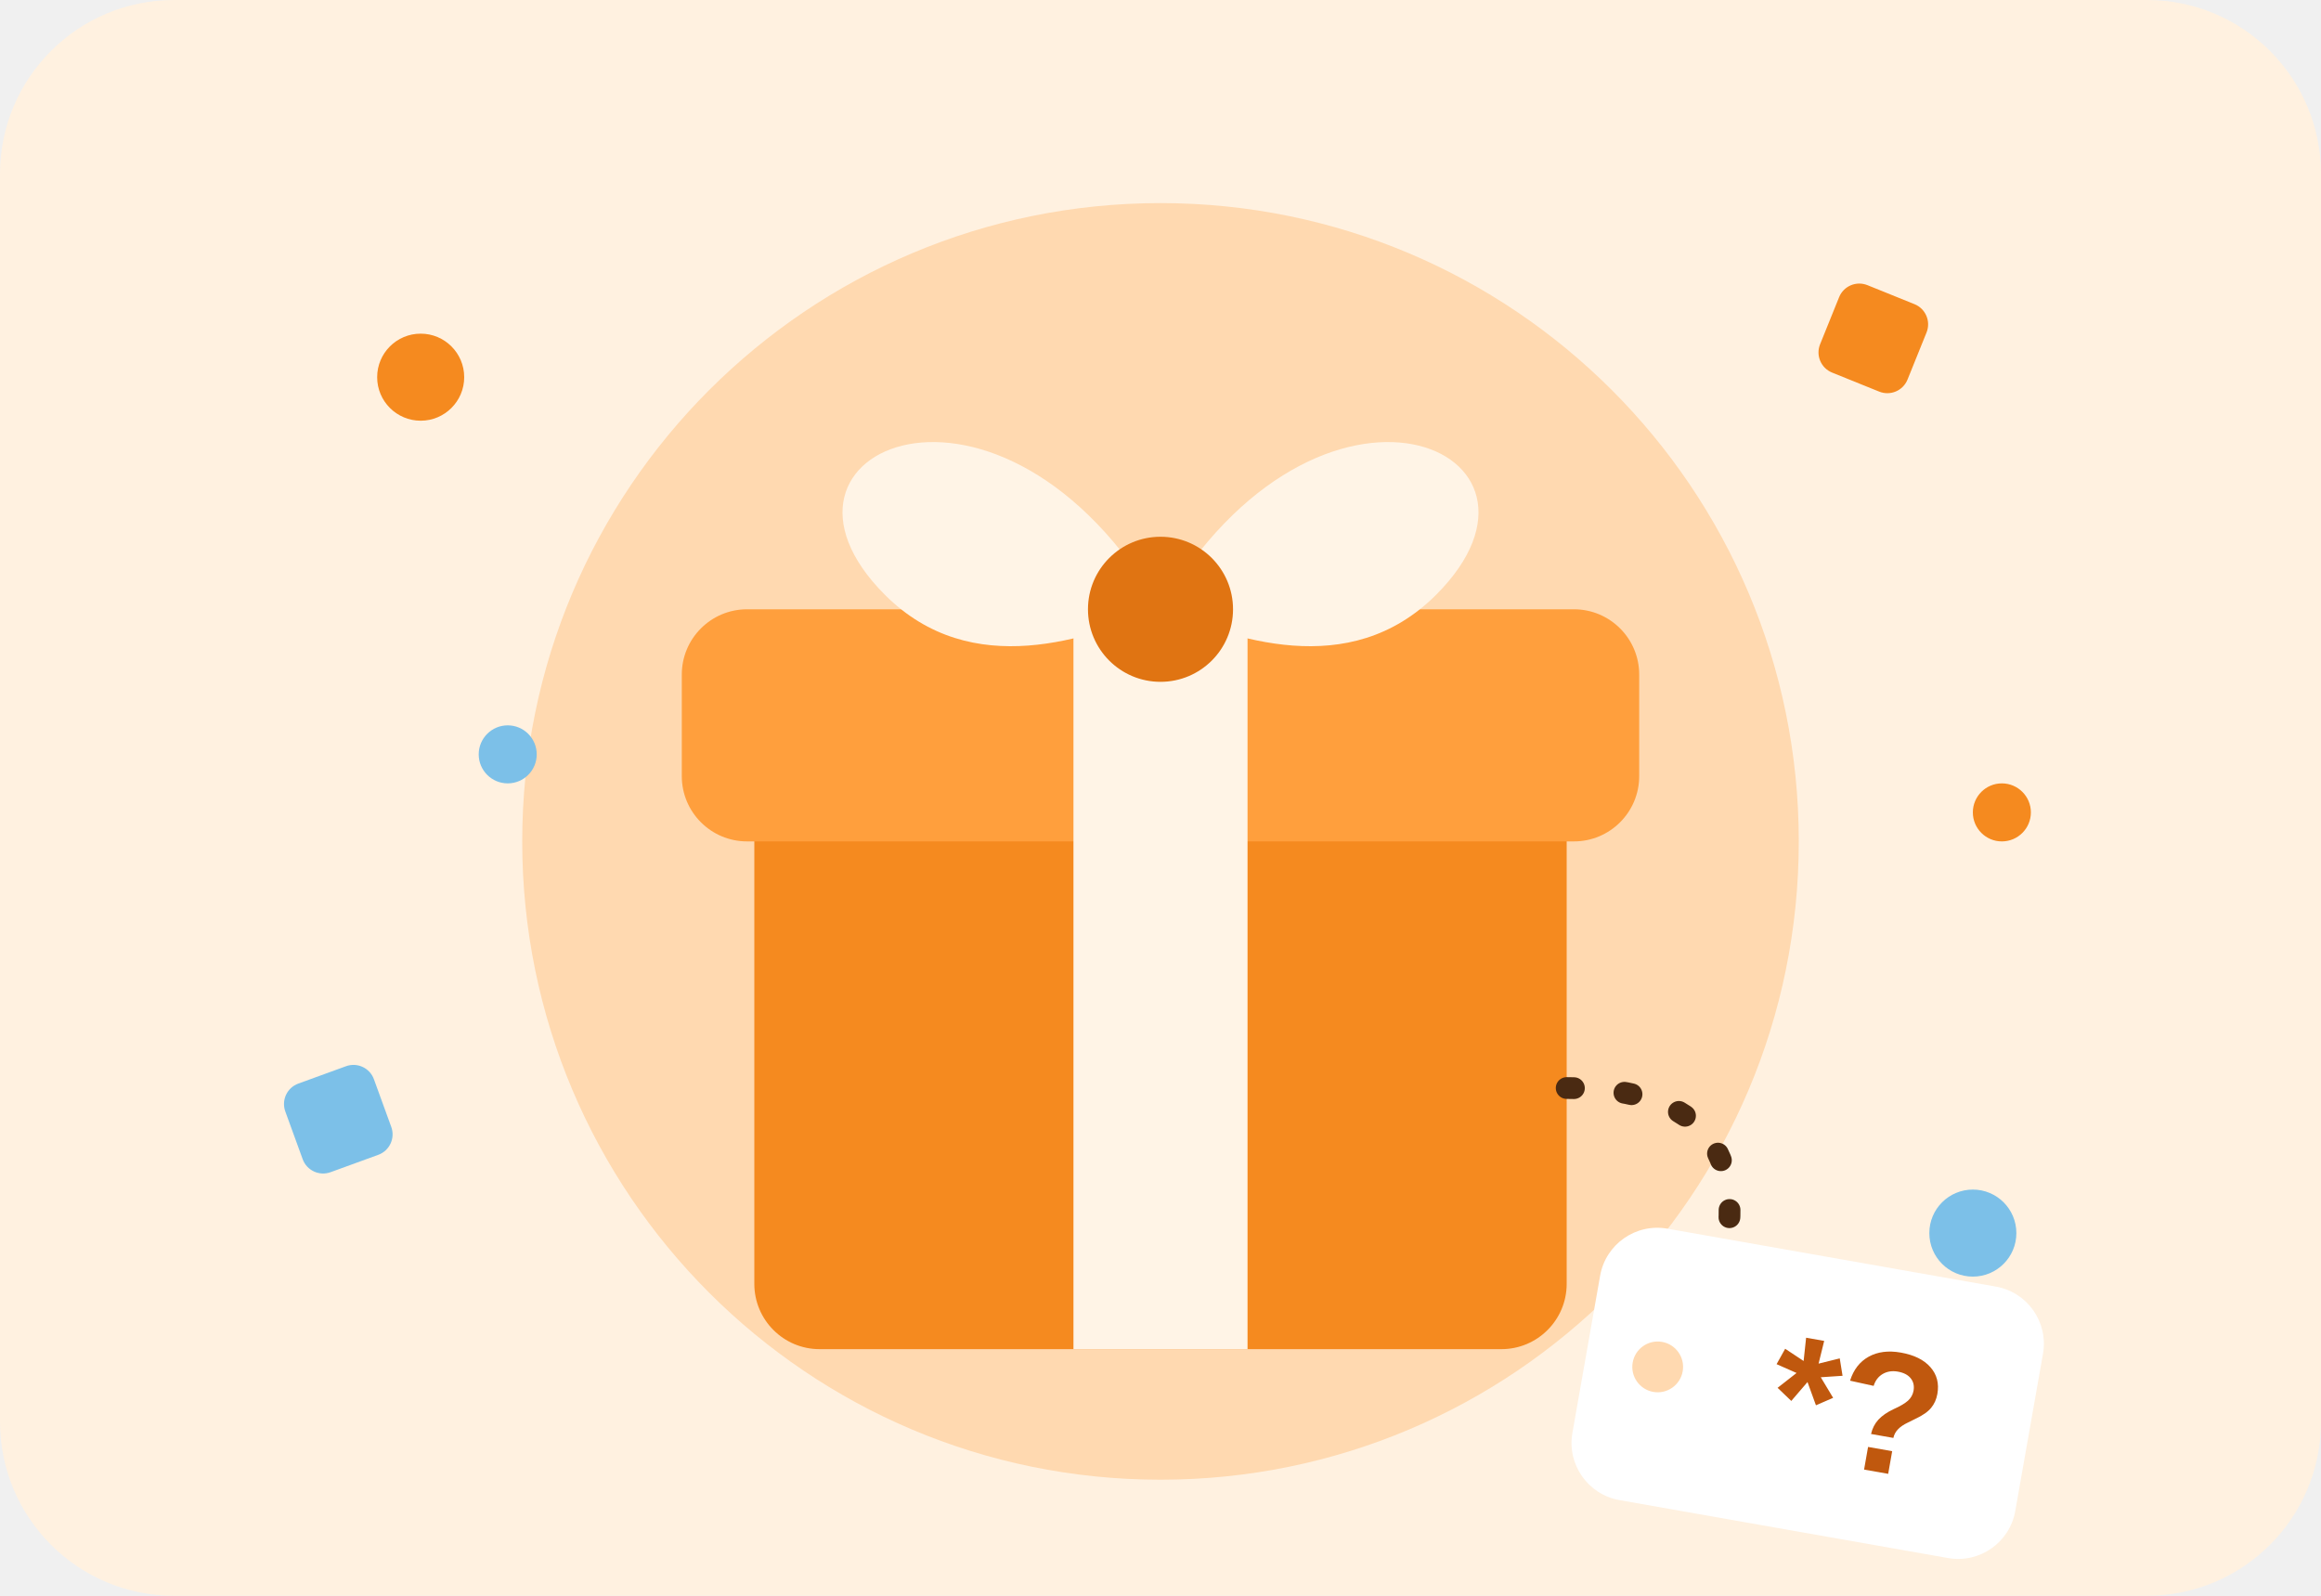
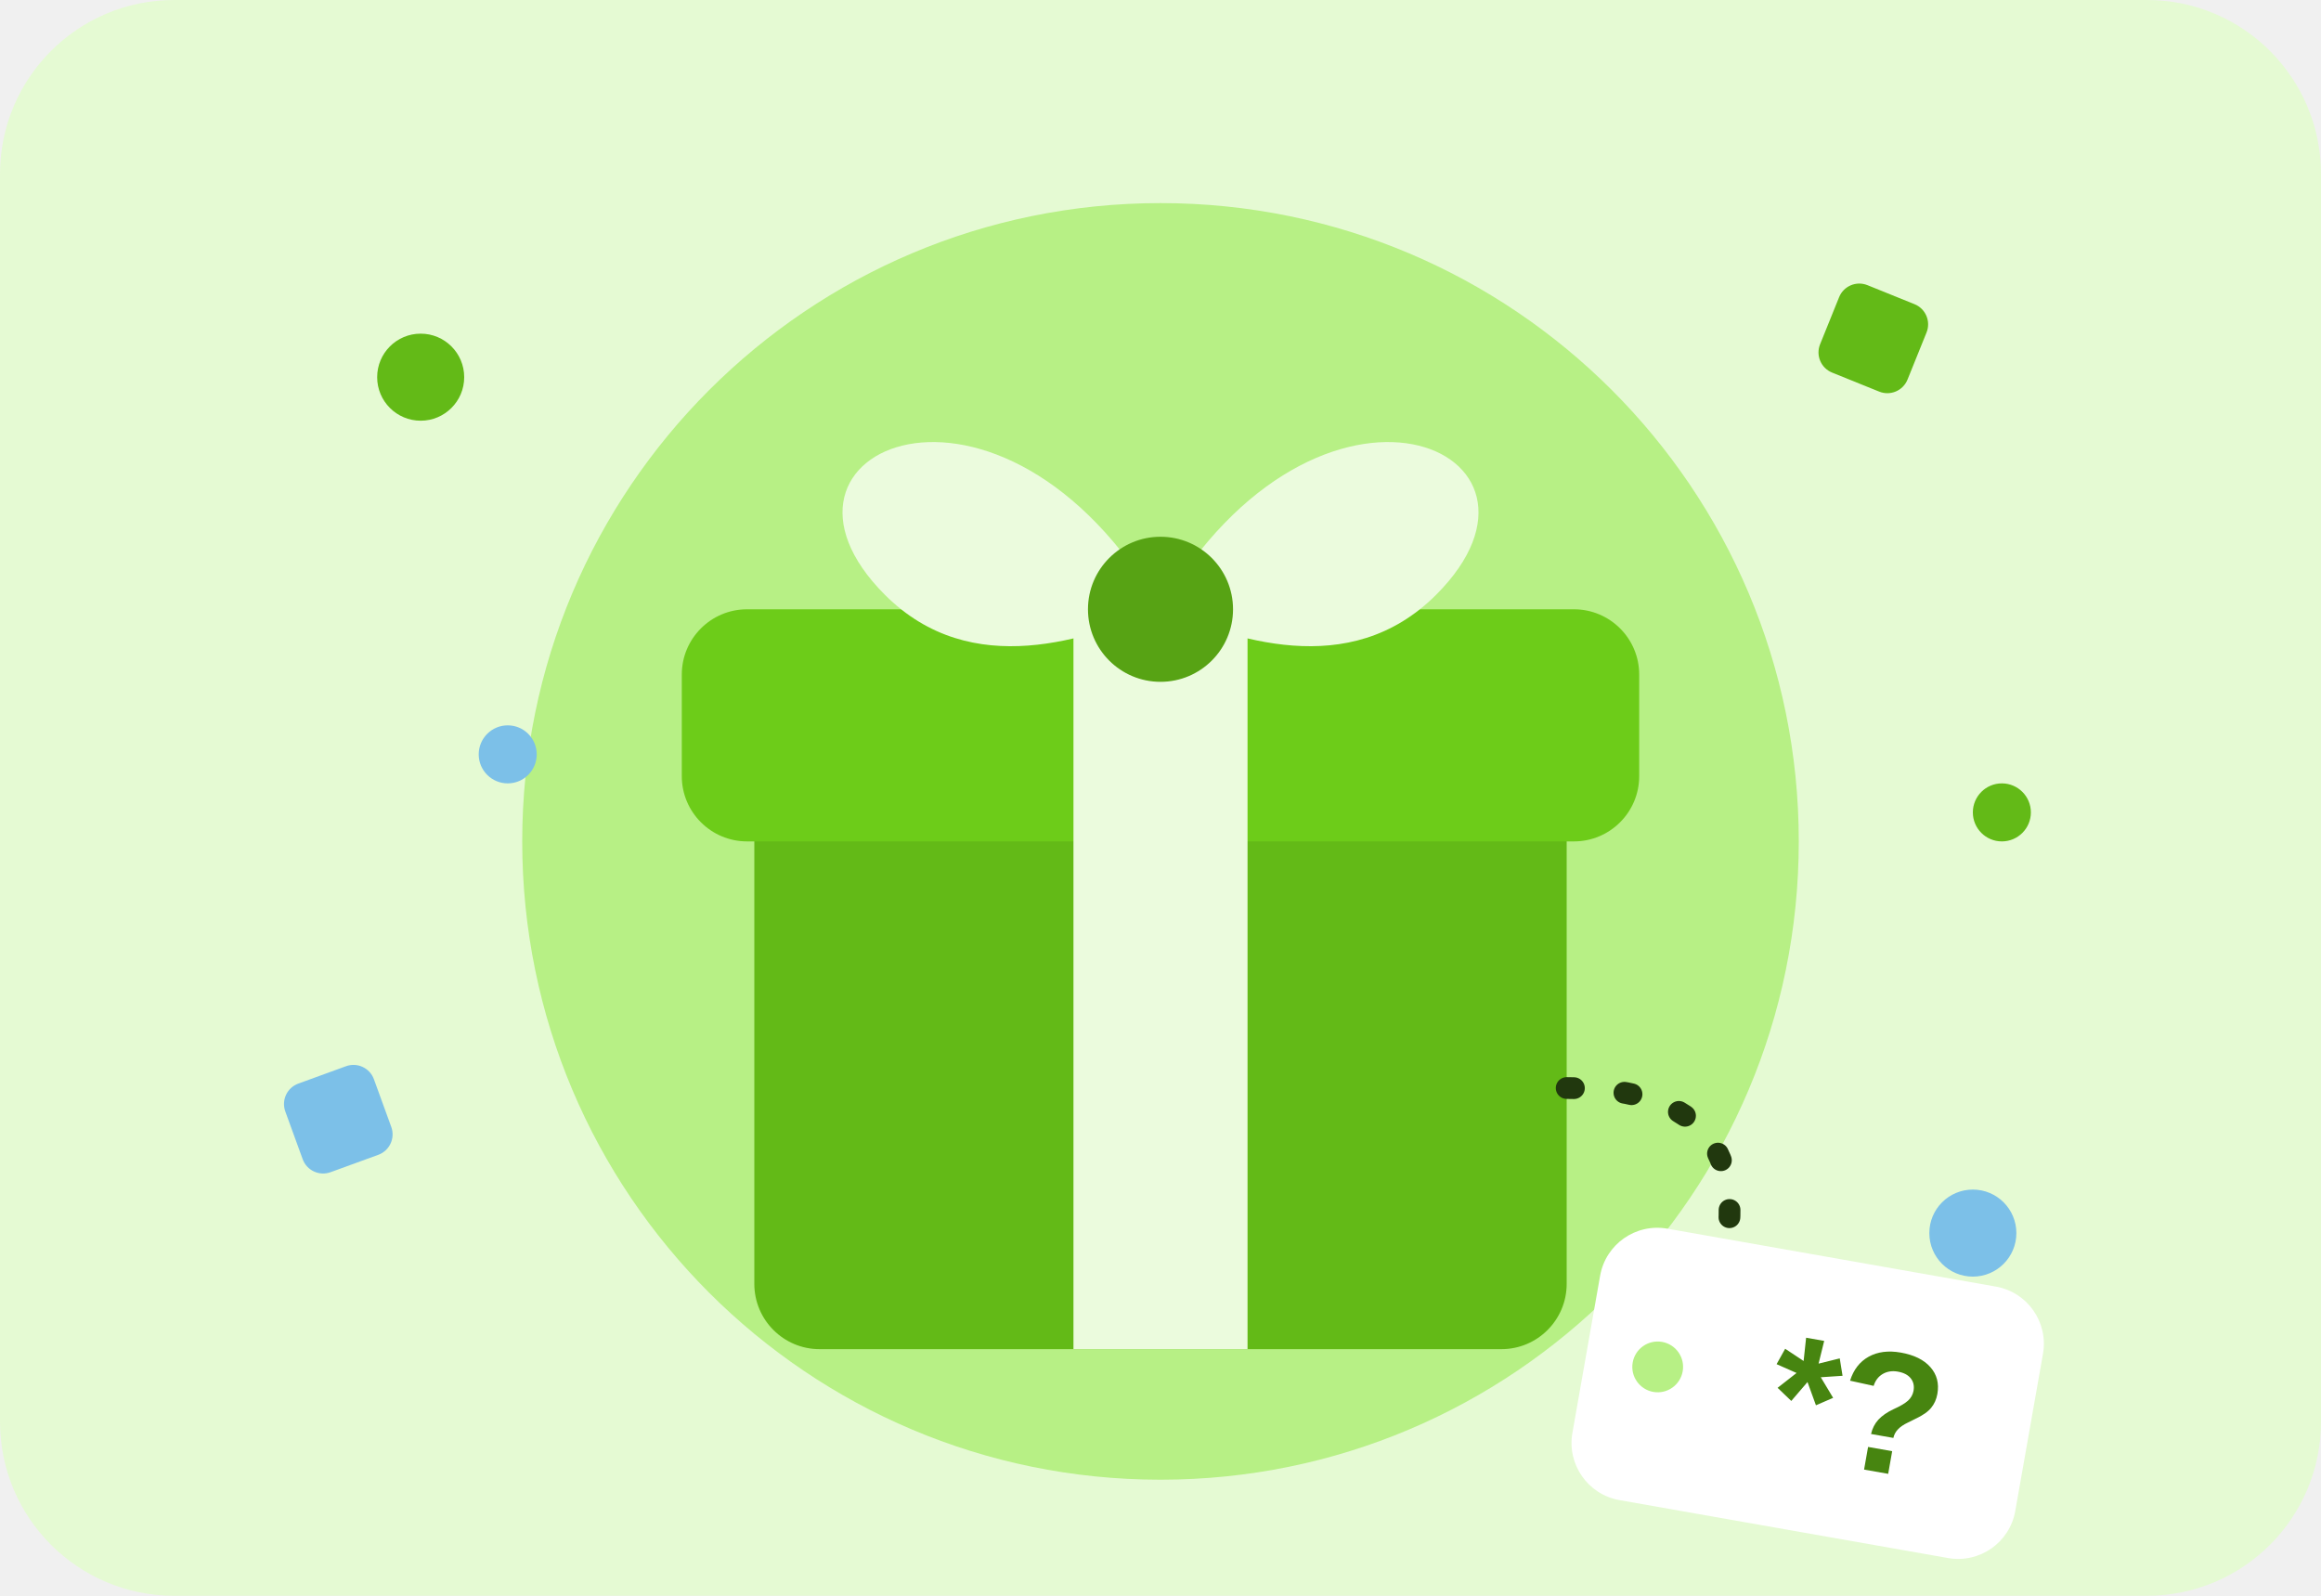
<svg xmlns="http://www.w3.org/2000/svg" viewBox="0 0 320 220" role="img" aria-label="Kotak hadiah dengan label bersyarat">
-   <rect width="320" height="220" rx="24" fill="#fff1e0" />
-   <circle cx="160" cy="116" r="88" fill="#ffd9b0" />
-   <g fill="#f58a1f">
+   <rect width="320" height="220" rx="24" fill="#e5fad3" />
+   <circle cx="160" cy="116" r="88" fill="#b7f085" />
+   <g fill="#63ba17">
    <circle cx="58" cy="52" r="6" />
    <rect x="252" y="40" width="13" height="13" rx="3" transform="rotate(22 258 46)" />
    <circle cx="276" cy="112" r="4" />
  </g>
  <g fill="#7cc0e8">
    <circle cx="272" cy="170" r="6" />
    <rect x="40" y="148" width="13" height="13" rx="3" transform="rotate(-20 46 154)" />
    <circle cx="70" cy="104" r="4" />
  </g>
-   <rect x="104" y="104" width="112" height="82" rx="9" fill="#f58a1f" />
-   <rect x="94" y="84" width="132" height="32" rx="9" fill="#ff9f3d" />
-   <rect x="148" y="84" width="24" height="102" fill="#fff4e6" />
-   <path d="M160 84 C138 46 102 62 122 82 C134 94 150 88 160 84Z" fill="#fff4e6" />
-   <path d="M160 84 C182 46 218 62 198 82 C186 94 170 88 160 84Z" fill="#fff4e6" />
-   <circle cx="160" cy="84" r="10" fill="#e07412" />
-   <path d="M216 150 C236 150 240 160 238 172" fill="none" stroke="#4a2a12" stroke-width="3" stroke-linecap="round" stroke-dasharray="1 7" />
+   <rect x="104" y="104" width="112" height="82" rx="9" fill="#63ba17" />
+   <rect x="94" y="84" width="132" height="32" rx="9" fill="#6dcc19" />
+   <rect x="148" y="84" width="24" height="102" fill="#ebfbdd" />
+   <path d="M160 84 C138 46 102 62 122 82 C134 94 150 88 160 84Z" fill="#ebfbdd" />
+   <path d="M160 84 C182 46 218 62 198 82 C186 94 170 88 160 84Z" fill="#ebfbdd" />
+   <circle cx="160" cy="84" r="10" fill="#57a314" />
+   <path d="M216 150 C236 150 240 160 238 172" fill="none" stroke="#21380e" stroke-width="3" stroke-linecap="round" stroke-dasharray="1 7" />
  <g transform="translate(222 168) rotate(10)">
    <rect width="62" height="38" rx="8" fill="#fff" />
-     <circle cx="10" cy="19" r="3.5" fill="#ffd9b0" />
-     <text x="38" y="28" font-family="Arial, sans-serif" font-size="24" font-weight="800" text-anchor="middle" fill="#c0580e">*?</text>
+     <circle cx="10" cy="19" r="3.5" fill="#b7f085" />
+     <text x="38" y="28" font-family="Arial, sans-serif" font-size="24" font-weight="800" text-anchor="middle" fill="#478510">*?</text>
  </g>
</svg>
